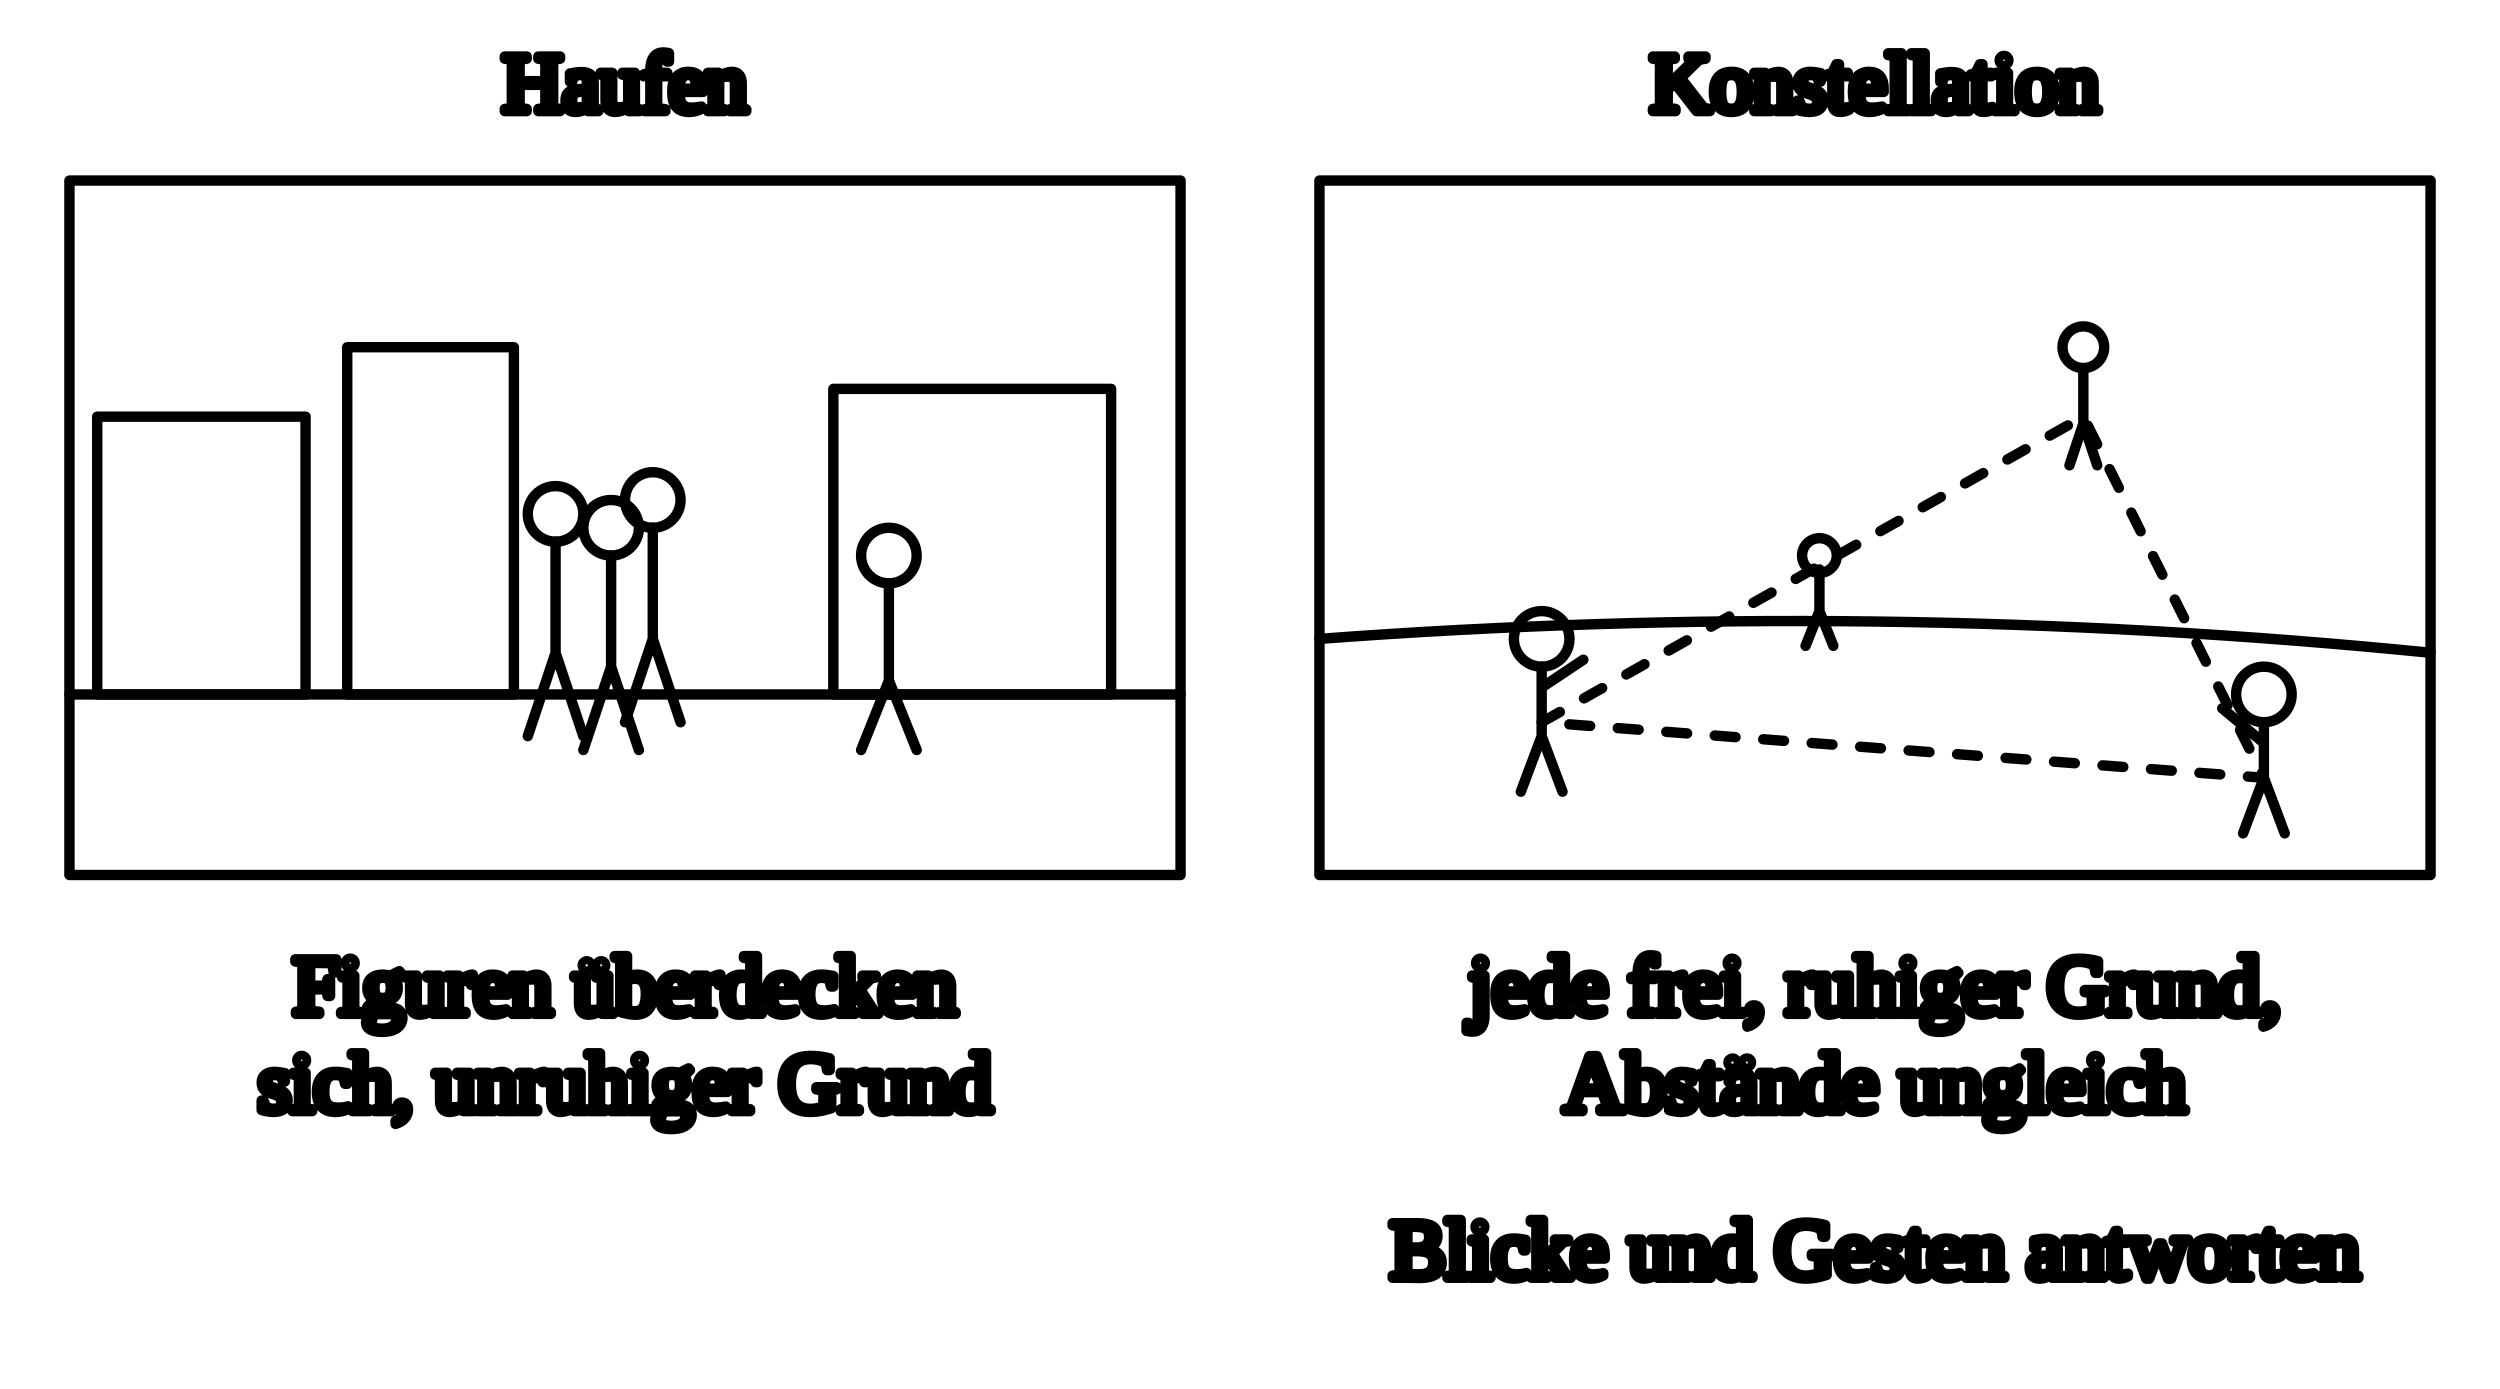
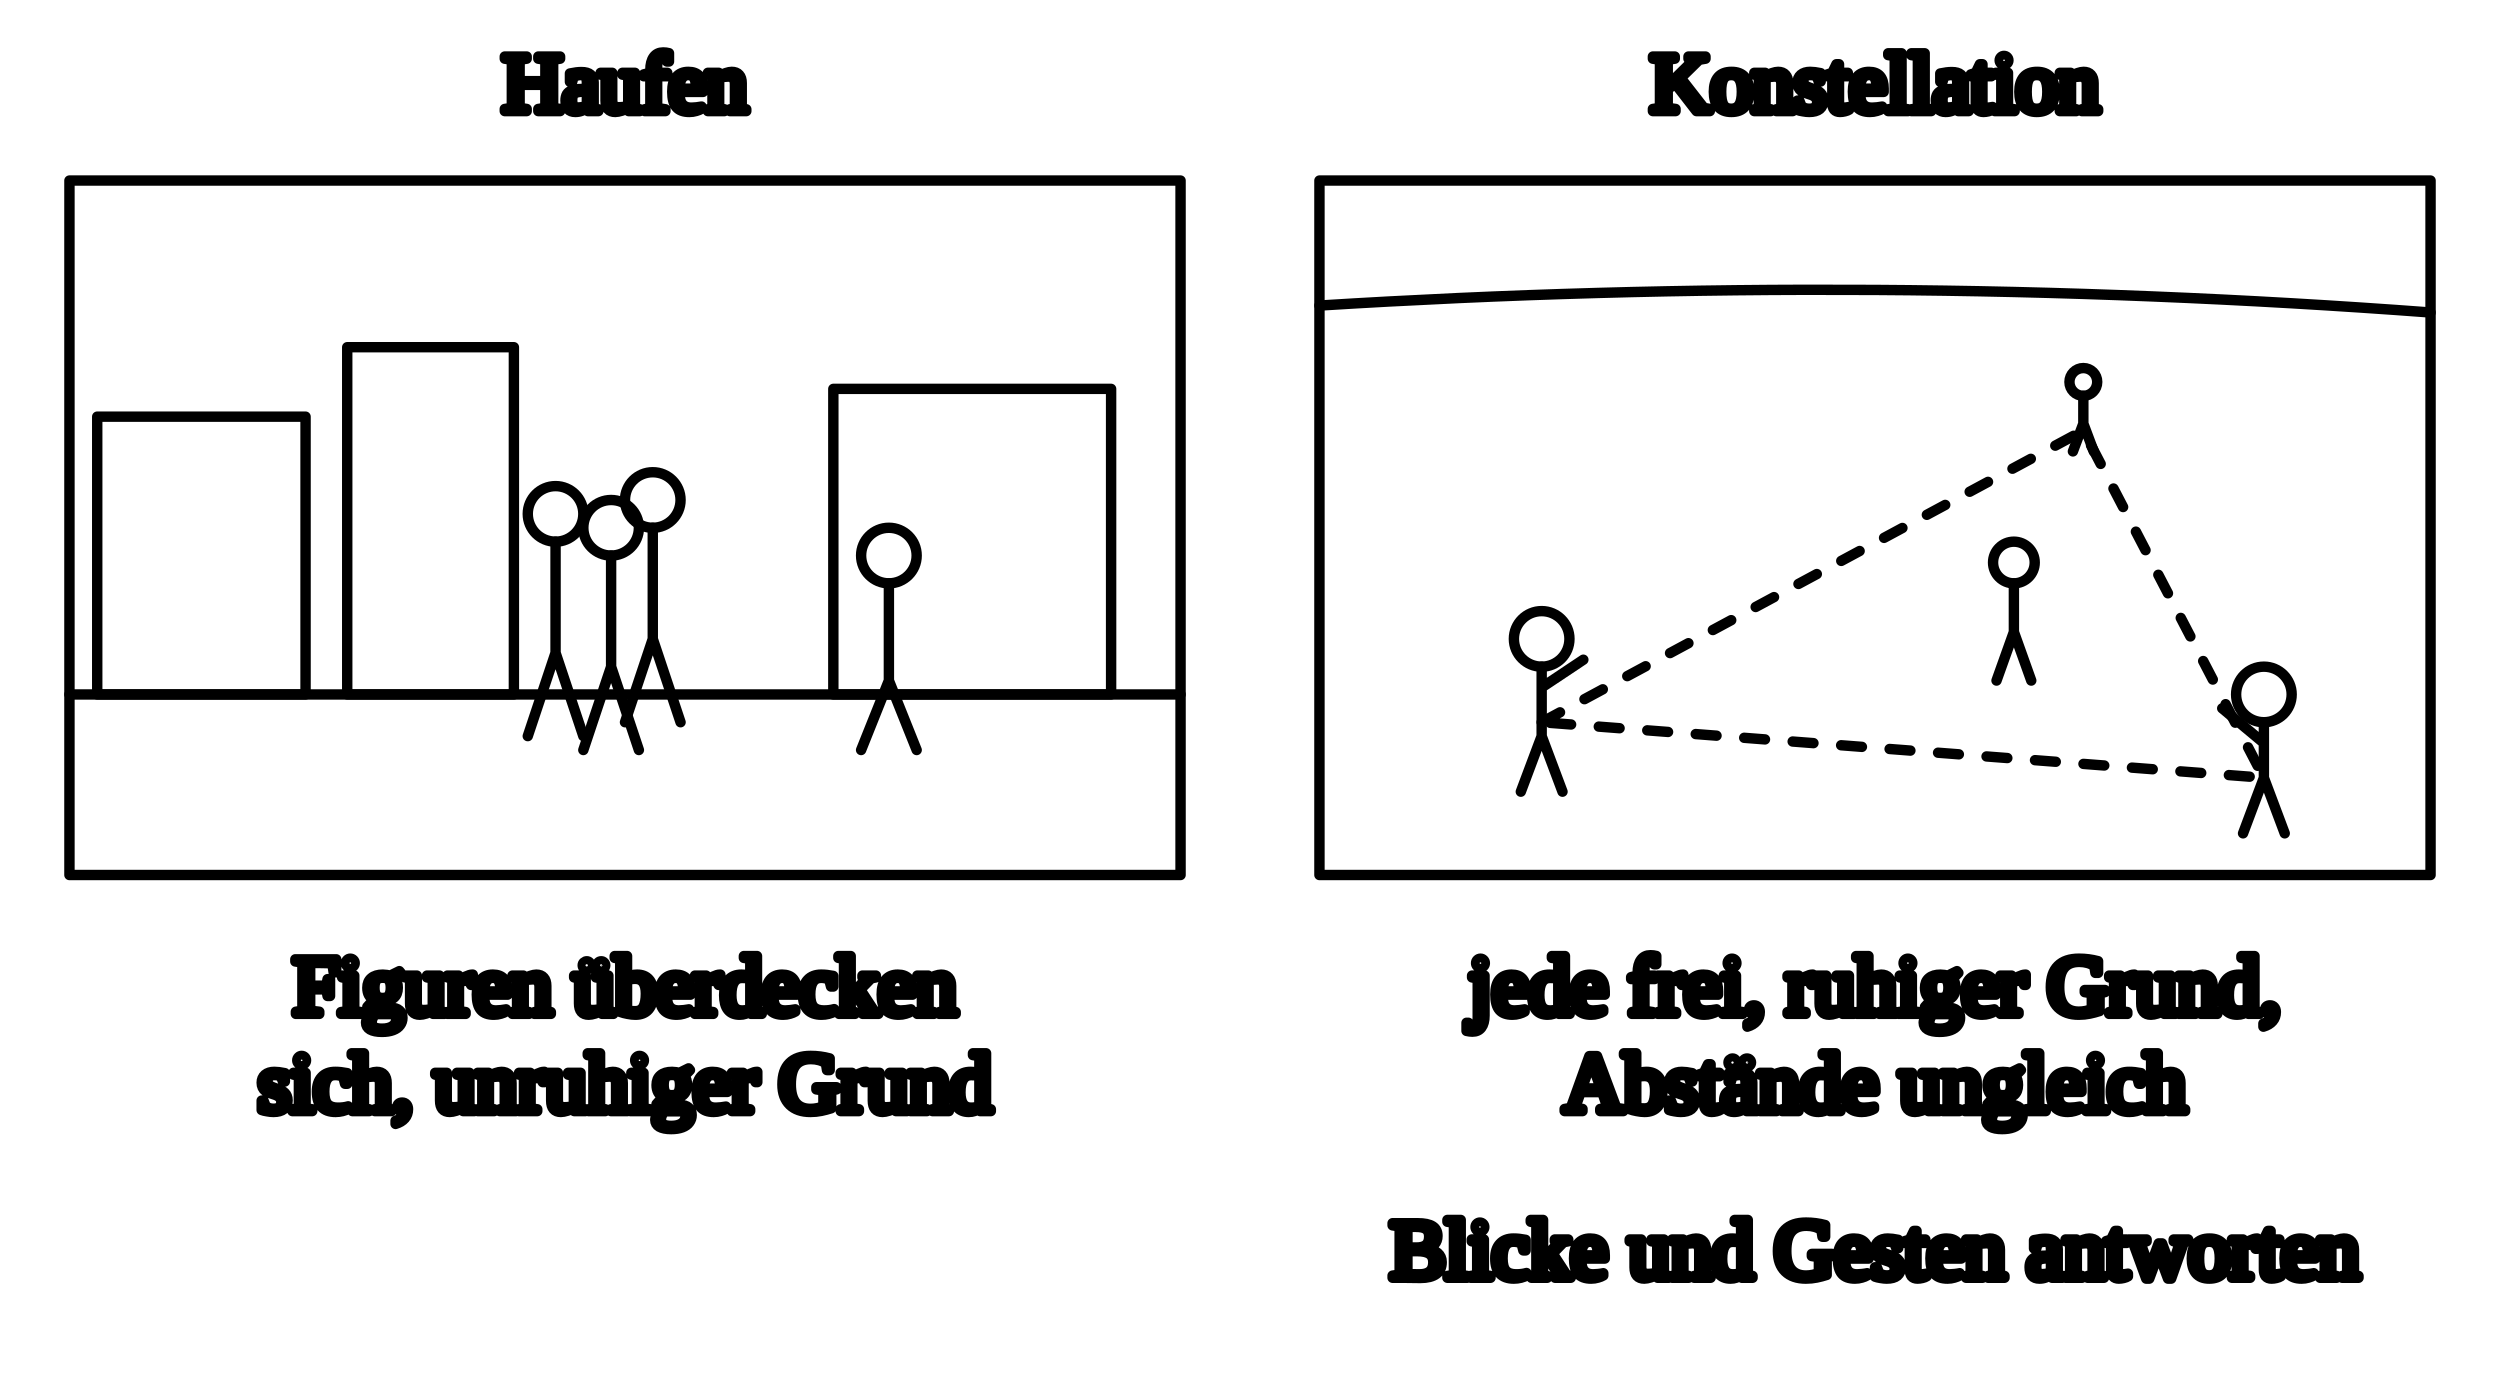
<svg xmlns="http://www.w3.org/2000/svg" viewBox="0 0 360 200" fill="none" stroke="currentColor" stroke-width="1.5" stroke-linecap="round" stroke-linejoin="round">
  <text x="90" y="16" text-anchor="middle" class="h">Haufen</text>
  <text x="270" y="16" text-anchor="middle" class="h">Konstellation</text>
  <rect x="10" y="26" width="160" height="100" />
  <rect x="190" y="26" width="160" height="100" />
  <path d="M14 60 h30 v40 h-30 Z M50 50 h24 v50 h-24 Z M120 56 h40 v44 h-40 Z" class="m" />
  <path d="M10 100 H170" class="m" />
  <g>
    <circle cx="80" cy="74" r="4" />
    <path d="M80 78 v16 M80 94 l-4 12 M80 94 l4 12" />
    <circle cx="88" cy="76" r="4" />
    <path d="M88 80 v16 M88 96 l-4 12 M88 96 l4 12" />
    <circle cx="94" cy="72" r="4" />
    <path d="M94 76 v16 M94 92 l-4 12 M94 92 l4 12" />
    <circle cx="128" cy="80" r="4" />
    <path d="M128 84 v14 M128 98 l-4 10 M128 98 l4 10" />
  </g>
-   <path d="M190 92 Q270 86 350 94" class="m" />
-   <path d="M222 104 L300 60 L326 112 Z" class="a" stroke-dasharray="3 4" />
+   <path d="M190 44 Q270 39 350 45" class="m" />
+   <path d="M222 104 L300 62 L326 112 Z" class="a" stroke-dasharray="3 4" />
  <g>
    <circle cx="222" cy="92" r="4" />
    <path d="M222 96 v10 M222 106 l-3 8 M222 106 l3 8 M222 99 l6 -4" />
-     <circle cx="300" cy="50" r="3" />
-     <path d="M300 53 v8 M300 61 l-2 6 M300 61 l2 6" />
+     <circle cx="300" cy="55" r="2" />
+     <path d="M300 57 v4 M300 61 l-1.5 4 M300 61 l1.5 4" />
    <circle cx="326" cy="100" r="4" />
    <path d="M326 104 v8 M326 112 l-3 8 M326 112 l3 8 M326 107 l-6 -5" />
-     <circle cx="262" cy="80" r="2.5" />
-     <path d="M262 82 v6 M262 88 l-2 5 M262 88 l2 5" />
+     <circle cx="290" cy="81" r="3" />
+     <path d="M290 84 v7 M290 91 l-2.5 7 M290 91 l2.5 7" />
  </g>
  <text x="90" y="146" text-anchor="middle" class="m">Figuren überdecken</text>
  <text x="90" y="160" text-anchor="middle" class="m">sich, unruhiger Grund</text>
  <text x="270" y="146" text-anchor="middle" class="m">jede frei, ruhiger Grund,</text>
  <text x="270" y="160" text-anchor="middle" class="m">Abstände ungleich</text>
  <text x="270" y="184" text-anchor="middle" class="a">Blicke und Gesten antworten</text>
</svg>
